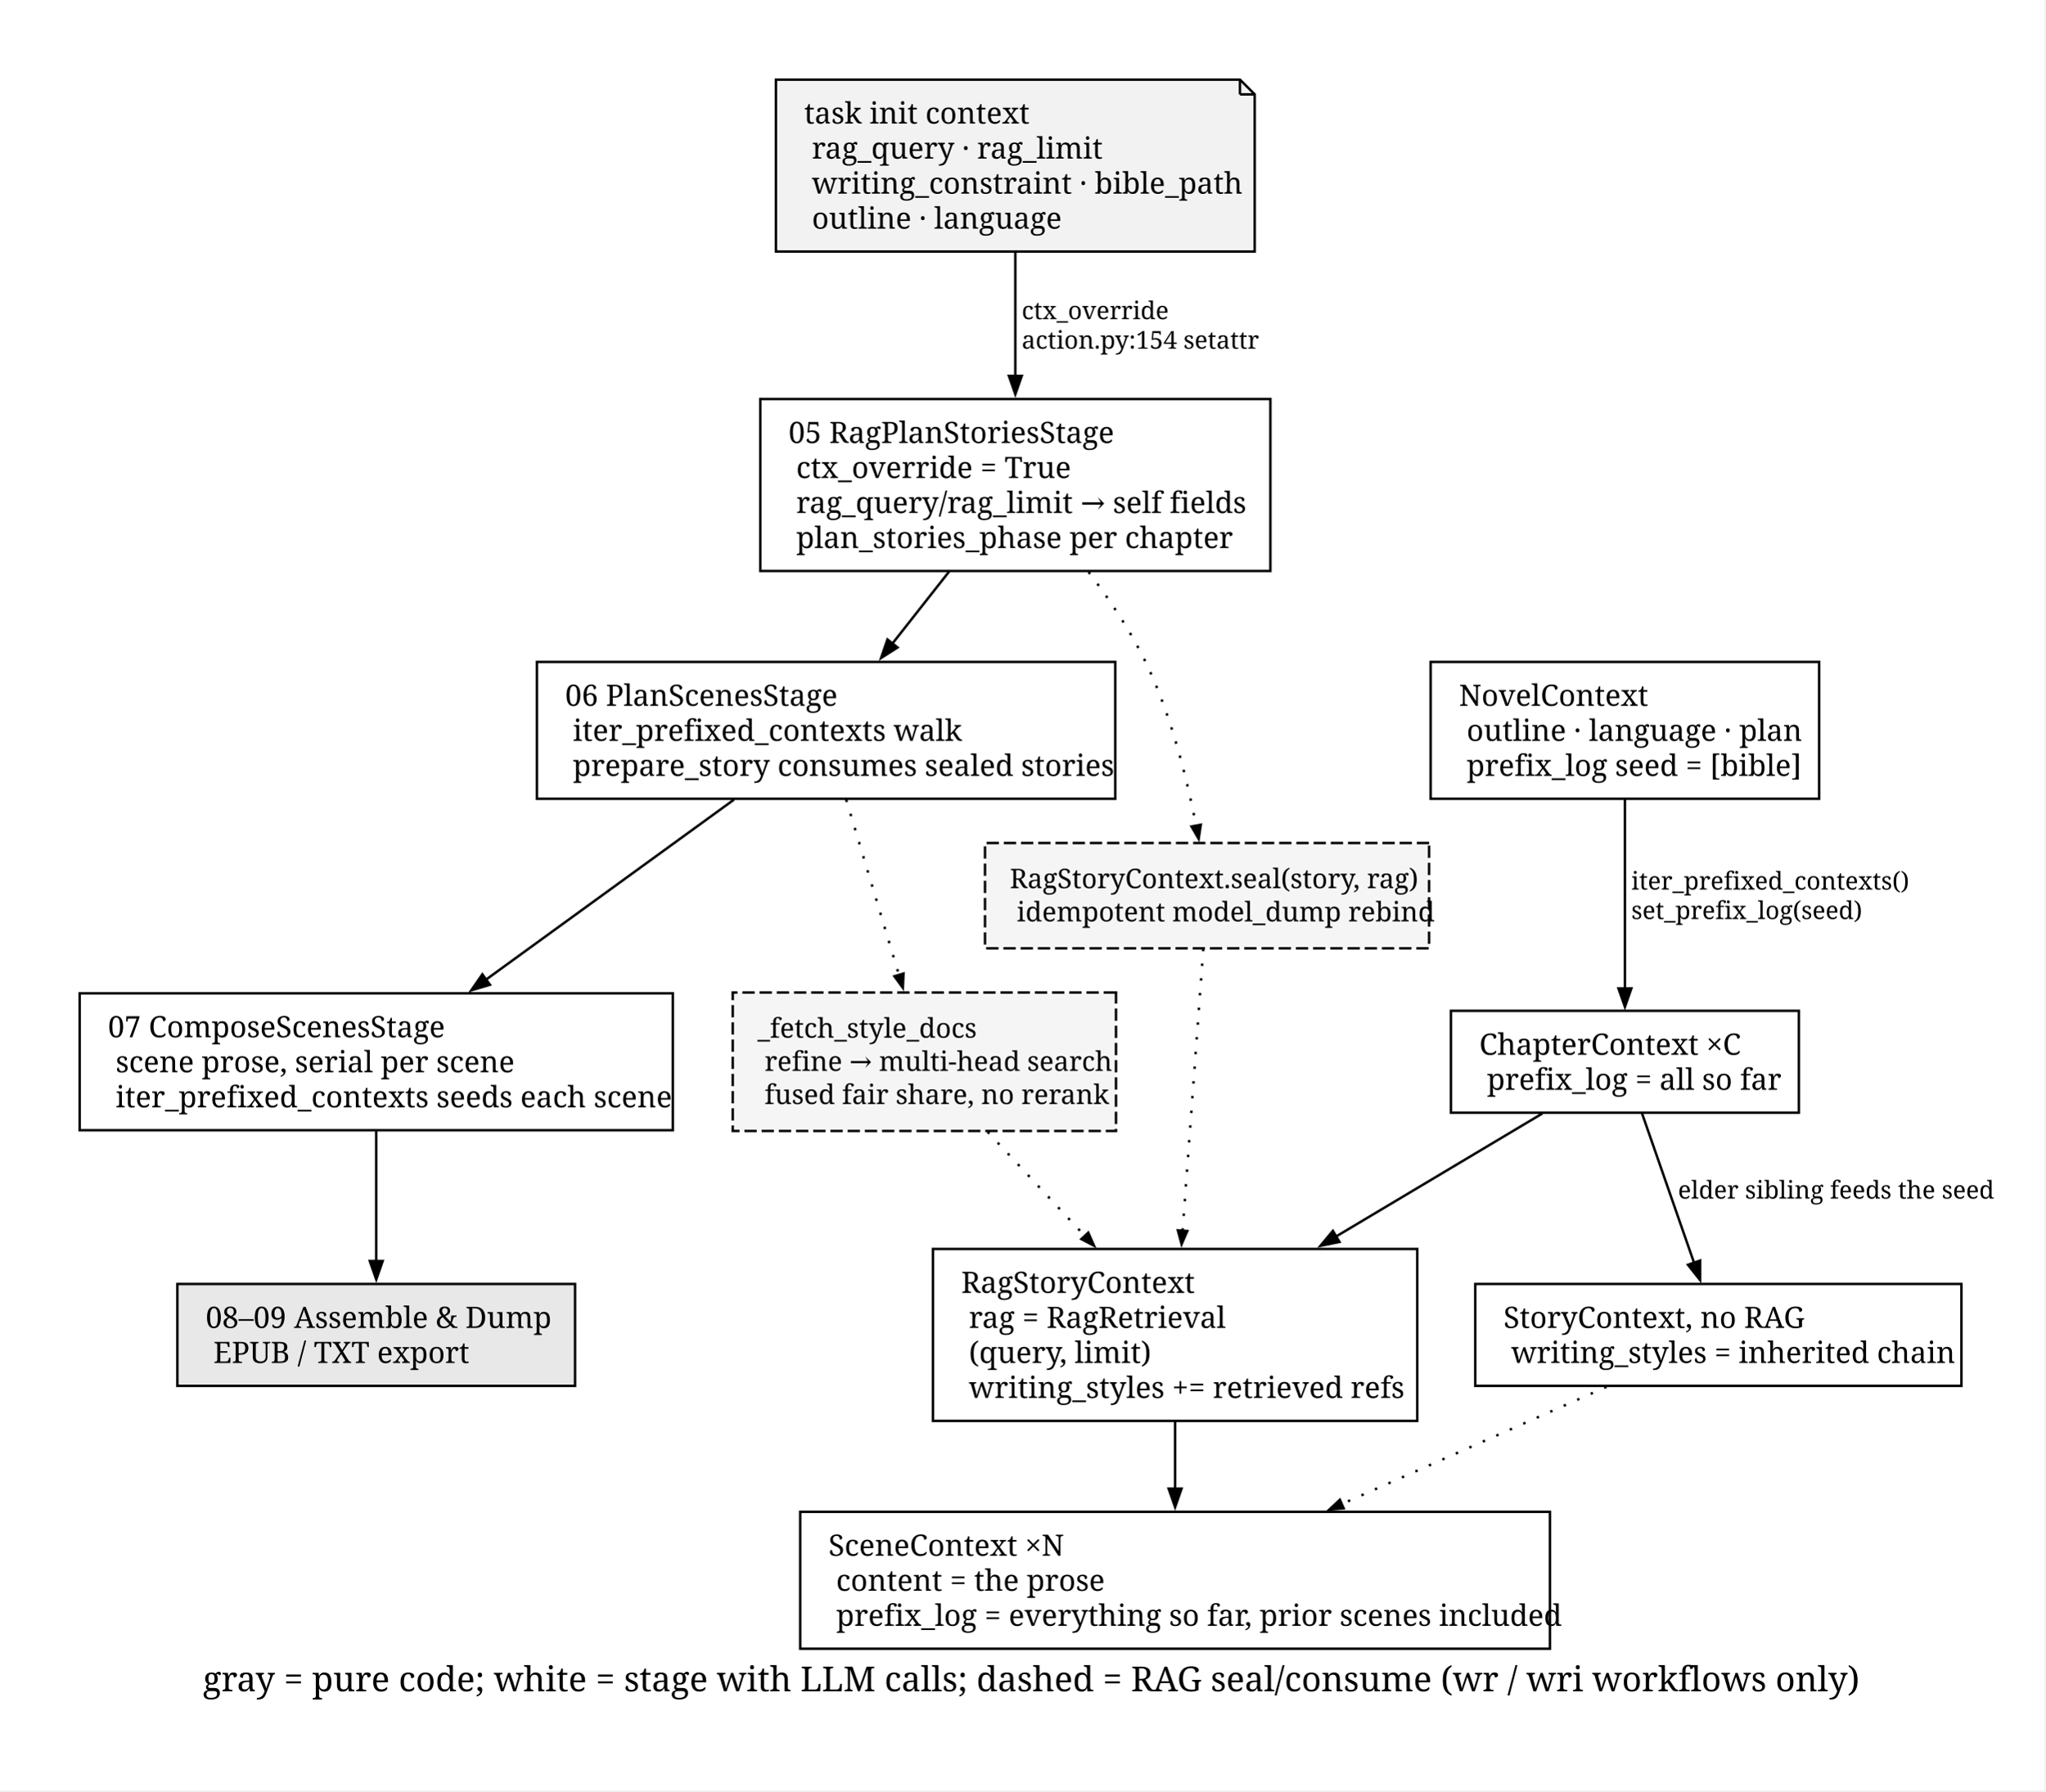
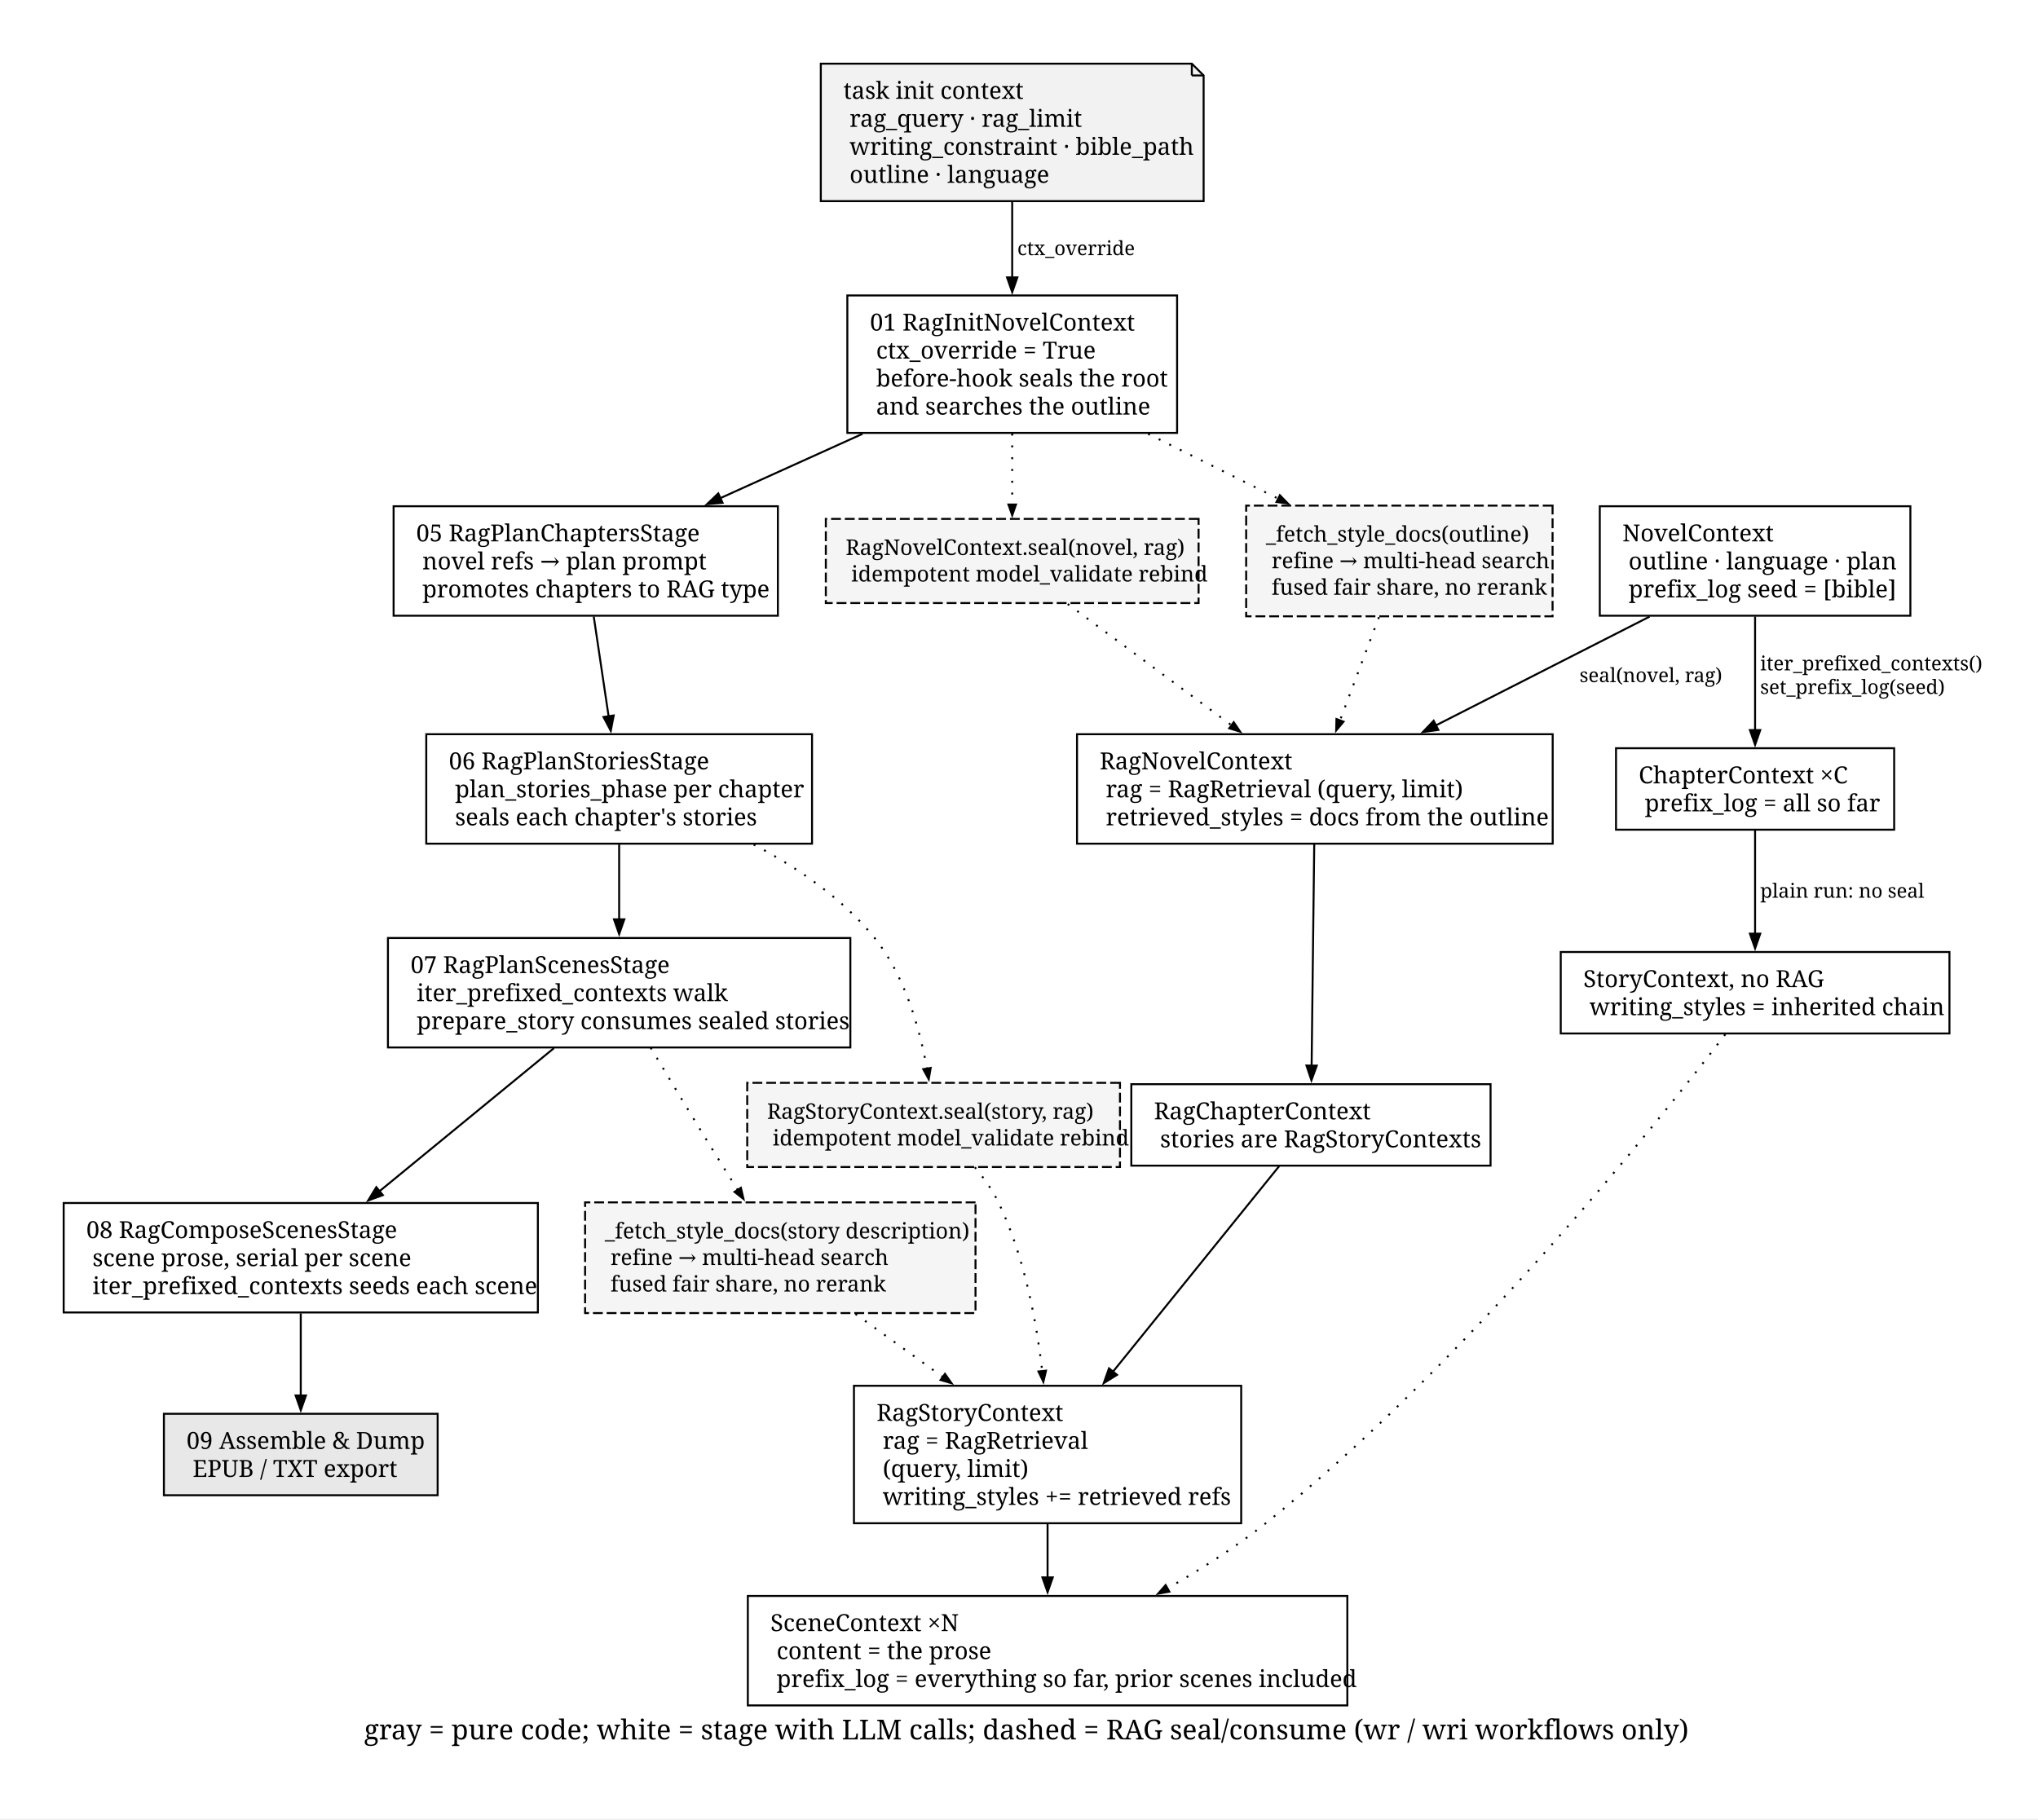
- <svg xmlns="http://www.w3.org/2000/svg" width="832pt" height="729pt" viewBox="0.00 0.00 832.00 729.00">
-   <g id="graph0" class="graph" transform="scale(1 1) rotate(0) translate(32.4 696.13)">
-     <polygon fill="white" stroke="none" points="-32.4,32.4 -32.4,-696.13 799.29,-696.13 799.29,32.4 -32.4,32.4" />
-     <text xml:space="preserve" text-anchor="middle" x="383.45" y="-7.95" font-family="serif" font-size="14.00">  gray = pure code; white = stage with LLM calls; dashed = RAG seal/consume (wr / wri workflows only)</text>
+ <svg xmlns="http://www.w3.org/2000/svg" width="1037pt" height="926pt" viewBox="0.00 0.00 1037.00 926.00">
+   <g id="graph0" class="graph" transform="scale(1 1) rotate(0) translate(32.4 893.18)">
+     <polygon fill="white" stroke="none" points="-32.4,32.4 -32.4,-893.18 1004.79,-893.18 1004.79,32.4 -32.4,32.4" />
+     <text xml:space="preserve" text-anchor="middle" x="486.2" y="-7.95" font-family="serif" font-size="14.00">  gray = pure code; white = stage with LLM calls; dashed = RAG seal/consume (wr / wri workflows only)</text>
    <g id="node1" class="node">
-       <polygon fill="#f2f2f2" stroke="black" points="472.04,-663.73 283.25,-663.73 283.25,-593.77 478.04,-593.77 478.04,-657.73 472.04,-663.73" />
-       <polyline fill="none" stroke="black" points="472.04,-663.73 472.04,-657.73" />
-       <polyline fill="none" stroke="black" points="478.04,-657.73 472.04,-657.73" />
-       <text xml:space="preserve" text-anchor="start" x="294.77" y="-645.85" font-family="serif" font-size="12.00">task init context</text>
-       <text xml:space="preserve" text-anchor="start" x="294.77" y="-631.6" font-family="serif" font-size="12.00"> rag_query · rag_limit</text>
-       <text xml:space="preserve" text-anchor="start" x="294.77" y="-617.35" font-family="serif" font-size="12.00"> writing_constraint · bible_path</text>
-       <text xml:space="preserve" text-anchor="start" x="294.77" y="-603.1" font-family="serif" font-size="12.00"> outline · language</text>
+       <polygon fill="#f2f2f2" stroke="black" points="574.04,-860.78 385.25,-860.78 385.25,-790.82 580.04,-790.82 580.04,-854.78 574.04,-860.78" />
+       <polyline fill="none" stroke="black" points="574.04,-860.78 574.04,-854.78" />
+       <polyline fill="none" stroke="black" points="580.04,-854.78 574.04,-854.78" />
+       <text xml:space="preserve" text-anchor="start" x="396.77" y="-842.9" font-family="serif" font-size="12.00">task init context</text>
+       <text xml:space="preserve" text-anchor="start" x="396.77" y="-828.65" font-family="serif" font-size="12.00"> rag_query · rag_limit</text>
+       <text xml:space="preserve" text-anchor="start" x="396.77" y="-814.4" font-family="serif" font-size="12.00"> writing_constraint · bible_path</text>
+       <text xml:space="preserve" text-anchor="start" x="396.77" y="-800.15" font-family="serif" font-size="12.00"> outline · language</text>
    </g>
    <g id="node2" class="node">
-       <polygon fill="white" stroke="black" points="484.41,-533.77 276.88,-533.77 276.88,-463.81 484.41,-463.81 484.41,-533.77" />
-       <text xml:space="preserve" text-anchor="start" x="288.39" y="-515.89" font-family="serif" font-size="12.00">05 RagPlanStoriesStage</text>
-       <text xml:space="preserve" text-anchor="start" x="288.39" y="-501.64" font-family="serif" font-size="12.00"> ctx_override = True</text>
-       <text xml:space="preserve" text-anchor="start" x="288.39" y="-487.39" font-family="serif" font-size="12.00"> rag_query/rag_limit → self fields</text>
-       <text xml:space="preserve" text-anchor="start" x="288.39" y="-473.14" font-family="serif" font-size="12.00"> plan_stories_phase per chapter</text>
+       <polygon fill="white" stroke="black" points="566.54,-742.82 398.75,-742.82 398.75,-672.86 566.54,-672.86 566.54,-742.82" />
+       <text xml:space="preserve" text-anchor="start" x="410.27" y="-724.94" font-family="serif" font-size="12.00">01 RagInitNovelContext</text>
+       <text xml:space="preserve" text-anchor="start" x="410.27" y="-710.69" font-family="serif" font-size="12.00"> ctx_override = True</text>
+       <text xml:space="preserve" text-anchor="start" x="410.27" y="-696.44" font-family="serif" font-size="12.00"> before-hook seals the root</text>
+       <text xml:space="preserve" text-anchor="start" x="410.27" y="-682.19" font-family="serif" font-size="12.00"> and searches the outline</text>
    </g>
    <g id="edge1" class="edge">
-       <path fill="none" stroke="black" d="M380.64,-593.46C380.64,-577.97 380.64,-559.49 380.64,-543.06" />
-       <polygon fill="black" stroke="black" points="383.27,-543.19 380.65,-535.69 378.02,-543.19 383.27,-543.19" />
-       <text xml:space="preserve" text-anchor="start" x="380.64" y="-566.27" font-family="serif" font-size="10.00"> ctx_override</text>
-       <text xml:space="preserve" text-anchor="start" x="380.64" y="-554.27" font-family="serif" font-size="10.00"> action.py:154 setattr</text>
+       <path fill="none" stroke="black" d="M482.64,-790.32C482.64,-778.29 482.64,-764.63 482.64,-751.98" />
+       <polygon fill="black" stroke="black" points="485.27,-752 482.65,-744.5 480.02,-752 485.27,-752" />
+       <text xml:space="preserve" text-anchor="start" x="482.64" y="-763.32" font-family="serif" font-size="10.00"> ctx_override</text>
    </g>
    <g id="node3" class="node">
-       <polygon fill="white" stroke="black" points="421.29,-426.81 186,-426.81 186,-371.1 421.29,-371.1 421.29,-426.81" />
-       <text xml:space="preserve" text-anchor="start" x="197.52" y="-408.93" font-family="serif" font-size="12.00">06 PlanScenesStage</text>
-       <text xml:space="preserve" text-anchor="start" x="197.52" y="-394.68" font-family="serif" font-size="12.00"> iter_prefixed_contexts walk</text>
-       <text xml:space="preserve" text-anchor="start" x="197.52" y="-380.43" font-family="serif" font-size="12.00"> prepare_story consumes sealed stories</text>
+       <polygon fill="white" stroke="black" points="363.41,-635.54 167.88,-635.54 167.88,-579.83 363.41,-579.83 363.41,-635.54" />
+       <text xml:space="preserve" text-anchor="start" x="179.39" y="-617.66" font-family="serif" font-size="12.00">05 RagPlanChaptersStage</text>
+       <text xml:space="preserve" text-anchor="start" x="179.39" y="-603.41" font-family="serif" font-size="12.00"> novel refs → plan prompt</text>
+       <text xml:space="preserve" text-anchor="start" x="179.39" y="-589.16" font-family="serif" font-size="12.00"> promotes chapters to RAG type</text>
    </g>
    <g id="edge2" class="edge">
-       <path fill="none" stroke="black" d="M353.71,-463.57C346.25,-454.09 338.14,-443.79 330.67,-434.3" />
-       <polygon fill="black" stroke="black" points="332.74,-432.68 326.04,-428.41 328.62,-435.93 332.74,-432.68" />
+       <path fill="none" stroke="black" d="M406.44,-672.37C382.85,-661.7 357.01,-650.01 333.98,-639.6" />
+       <polygon fill="black" stroke="black" points="335.26,-637.29 327.34,-636.59 333.09,-642.08 335.26,-637.29" />
+     </g>
+     <g id="node15" class="node">
+       <polygon fill="#f5f5f5" stroke="black" stroke-dasharray="5,2" points="577.48,-629.11 387.81,-629.11 387.81,-586.27 577.48,-586.27 577.48,-629.11" />
+       <text xml:space="preserve" text-anchor="start" x="397.89" y="-610.74" font-family="serif" font-size="11.00">RagNovelContext.seal(novel, rag)</text>
+       <text xml:space="preserve" text-anchor="start" x="397.89" y="-597.24" font-family="serif" font-size="11.00"> idempotent model_validate rebind</text>
+     </g>
+     <g id="edge14" class="edge">
+       <path fill="none" stroke="black" stroke-dasharray="1,5" d="M482.64,-672.51C482.64,-660.61 482.64,-647.43 482.64,-636.15" />
+       <polygon fill="black" stroke="black" points="484.57,-636.42 482.65,-630.92 480.72,-636.42 484.57,-636.42" />
+     </g>
+     <g id="node16" class="node">
+       <polygon fill="#f5f5f5" stroke="black" stroke-dasharray="5,2" points="757.6,-635.86 601.69,-635.86 601.69,-579.52 757.6,-579.52 757.6,-635.86" />
+       <text xml:space="preserve" text-anchor="start" x="611.77" y="-617.49" font-family="serif" font-size="11.00">_fetch_style_docs(outline)</text>
+       <text xml:space="preserve" text-anchor="start" x="611.77" y="-603.99" font-family="serif" font-size="11.00"> refine → multi-head search</text>
+       <text xml:space="preserve" text-anchor="start" x="611.77" y="-590.49" font-family="serif" font-size="11.00"> fused fair share, no rerank</text>
+     </g>
+     <g id="edge16" class="edge">
+       <path fill="none" stroke="black" stroke-dasharray="1,5" d="M551.82,-672.37C573.42,-661.62 597.08,-649.83 618.11,-639.35" />
+       <polygon fill="black" stroke="black" points="618.84,-641.14 622.9,-636.96 617.12,-637.69 618.84,-641.14" />
+     </g>
+     <g id="node4" class="node">
+       <polygon fill="white" stroke="black" points="380.79,-519.52 184.5,-519.52 184.5,-463.81 380.79,-463.81 380.79,-519.52" />
+       <text xml:space="preserve" text-anchor="start" x="196.02" y="-501.64" font-family="serif" font-size="12.00">06 RagPlanStoriesStage</text>
+       <text xml:space="preserve" text-anchor="start" x="196.02" y="-487.39" font-family="serif" font-size="12.00"> plan_stories_phase per chapter</text>
+       <text xml:space="preserve" text-anchor="start" x="196.02" y="-473.14" font-family="serif" font-size="12.00"> seals each chapter's stories</text>
+     </g>
+     <g id="edge3" class="edge">
+       <path fill="none" stroke="black" d="M269.72,-579.38C271.99,-564.15 274.84,-544.99 277.29,-528.56" />
+       <polygon fill="black" stroke="black" points="279.87,-529.06 278.38,-521.25 274.68,-528.28 279.87,-529.06" />
+     </g>
+     <g id="node5" class="node">
+       <polygon fill="white" stroke="black" points="400.29,-415.81 165,-415.81 165,-360.1 400.29,-360.1 400.29,-415.81" />
+       <text xml:space="preserve" text-anchor="start" x="176.52" y="-397.93" font-family="serif" font-size="12.00">07 RagPlanScenesStage</text>
+       <text xml:space="preserve" text-anchor="start" x="176.52" y="-383.68" font-family="serif" font-size="12.00"> iter_prefixed_contexts walk</text>
+       <text xml:space="preserve" text-anchor="start" x="176.52" y="-369.43" font-family="serif" font-size="12.00"> prepare_story consumes sealed stories</text>
+     </g>
+     <g id="edge4" class="edge">
+       <path fill="none" stroke="black" d="M282.64,-463.41C282.64,-451.67 282.64,-437.77 282.64,-425.17" />
+       <polygon fill="black" stroke="black" points="285.27,-425.3 282.65,-417.8 280.02,-425.3 285.27,-425.3" />
+     </g>
+     <g id="node17" class="node">
+       <polygon fill="#f5f5f5" stroke="black" stroke-dasharray="5,2" points="537.48,-342.1 347.81,-342.1 347.81,-299.26 537.48,-299.26 537.48,-342.1" />
+       <text xml:space="preserve" text-anchor="start" x="357.89" y="-323.73" font-family="serif" font-size="11.00">RagStoryContext.seal(story, rag)</text>
+       <text xml:space="preserve" text-anchor="start" x="357.89" y="-310.23" font-family="serif" font-size="11.00"> idempotent model_validate rebind</text>
+     </g>
+     <g id="edge18" class="edge">
+       <path fill="none" stroke="black" stroke-dasharray="1,5" d="M351.1,-463.39C373.36,-451.63 396.46,-435.88 412.64,-415.81 428.05,-396.7 435.61,-369.53 439.28,-349.29" />
+       <polygon fill="black" stroke="black" points="441.16,-349.68 440.17,-343.94 437.37,-349.05 441.16,-349.68" />
+     </g>
+     <g id="node6" class="node">
+       <polygon fill="white" stroke="black" points="241.29,-280.94 0,-280.94 0,-225.23 241.29,-225.23 241.29,-280.94" />
+       <text xml:space="preserve" text-anchor="start" x="11.52" y="-263.06" font-family="serif" font-size="12.00">08 RagComposeScenesStage</text>
+       <text xml:space="preserve" text-anchor="start" x="11.52" y="-248.81" font-family="serif" font-size="12.00"> scene prose, serial per scene</text>
+       <text xml:space="preserve" text-anchor="start" x="11.52" y="-234.56" font-family="serif" font-size="12.00"> iter_prefixed_contexts seeds each scene</text>
+     </g>
+     <g id="edge5" class="edge">
+       <path fill="none" stroke="black" d="M249.47,-359.75C223.7,-338.61 187.86,-309.22 160.53,-286.8" />
+       <polygon fill="black" stroke="black" points="162.41,-284.95 154.94,-282.22 159.08,-289.01 162.41,-284.95" />
+     </g>
+     <g id="node18" class="node">
+       <polygon fill="#f5f5f5" stroke="black" stroke-dasharray="5,2" points="463.97,-281.26 265.31,-281.26 265.31,-224.92 463.97,-224.92 463.97,-281.26" />
+       <text xml:space="preserve" text-anchor="start" x="275.39" y="-262.89" font-family="serif" font-size="11.00">_fetch_style_docs(story description)</text>
+       <text xml:space="preserve" text-anchor="start" x="275.39" y="-249.39" font-family="serif" font-size="11.00"> refine → multi-head search</text>
+       <text xml:space="preserve" text-anchor="start" x="275.39" y="-235.89" font-family="serif" font-size="11.00"> fused fair share, no rerank</text>
+     </g>
+     <g id="edge20" class="edge">
+       <path fill="none" stroke="black" stroke-dasharray="1,5" d="M298.69,-359.97C309.11,-342.57 323.04,-319.49 335.64,-299.26 338.03,-295.43 340.55,-291.44 343.06,-287.48" />
+       <polygon fill="black" stroke="black" points="344.59,-288.67 345.92,-283 341.34,-286.6 344.59,-288.67" />
+     </g>
+     <g id="node7" class="node">
+       <polygon fill="#e8e8e8" stroke="black" points="190.29,-173.67 51,-173.67 51,-132.21 190.29,-132.21 190.29,-173.67" />
+       <text xml:space="preserve" text-anchor="start" x="62.52" y="-155.79" font-family="serif" font-size="12.00">09 Assemble &amp; Dump</text>
+       <text xml:space="preserve" text-anchor="start" x="62.52" y="-141.54" font-family="serif" font-size="12.00"> EPUB / TXT export</text>
+     </g>
+     <g id="edge6" class="edge">
+       <path fill="none" stroke="black" d="M120.64,-224.75C120.64,-211.66 120.64,-195.99 120.64,-182.72" />
+       <polygon fill="black" stroke="black" points="123.27,-182.99 120.65,-175.49 118.02,-182.99 123.27,-182.99" />
+     </g>
+     <g id="node8" class="node">
+       <polygon fill="white" stroke="black" points="939.66,-635.54 781.62,-635.54 781.62,-579.83 939.66,-579.83 939.66,-635.54" />
+       <text xml:space="preserve" text-anchor="start" x="793.14" y="-617.66" font-family="serif" font-size="12.00">NovelContext</text>
+       <text xml:space="preserve" text-anchor="start" x="793.14" y="-603.41" font-family="serif" font-size="12.00"> outline · language · plan</text>
+       <text xml:space="preserve" text-anchor="start" x="793.14" y="-589.16" font-family="serif" font-size="12.00"> prefix_log seed = [bible]</text>
+     </g>
+     <g id="node9" class="node">
+       <polygon fill="white" stroke="black" points="757.66,-519.52 515.62,-519.52 515.62,-463.81 757.66,-463.81 757.66,-519.52" />
+       <text xml:space="preserve" text-anchor="start" x="527.14" y="-501.64" font-family="serif" font-size="12.00">RagNovelContext</text>
+       <text xml:space="preserve" text-anchor="start" x="527.14" y="-487.39" font-family="serif" font-size="12.00"> rag = RagRetrieval (query, limit)</text>
+       <text xml:space="preserve" text-anchor="start" x="527.14" y="-473.14" font-family="serif" font-size="12.00"> retrieved_styles = docs from the outline</text>
+     </g>
+     <g id="edge7" class="edge">
+       <path fill="none" stroke="black" d="M806.99,-579.38C774.14,-562.66 732,-541.2 697.85,-523.82" />
+       <polygon fill="black" stroke="black" points="699.47,-521.7 691.6,-520.64 697.09,-526.38 699.47,-521.7" />
+       <text xml:space="preserve" text-anchor="start" x="768.71" y="-546.02" font-family="serif" font-size="10.00"> seal(novel, rag)</text>
+     </g>
+     <g id="node10" class="node">
+       <polygon fill="white" stroke="black" points="931.41,-512.39 789.88,-512.39 789.88,-470.93 931.41,-470.93 931.41,-512.39" />
+       <text xml:space="preserve" text-anchor="start" x="801.39" y="-494.51" font-family="serif" font-size="12.00">ChapterContext ×C</text>
+       <text xml:space="preserve" text-anchor="start" x="801.39" y="-480.26" font-family="serif" font-size="12.00"> prefix_log = all so far</text>
+     </g>
+     <g id="edge8" class="edge">
+       <path fill="none" stroke="black" d="M860.64,-579.38C860.64,-561.87 860.64,-539.19 860.64,-521.41" />
+       <polygon fill="black" stroke="black" points="863.27,-521.63 860.65,-514.13 858.02,-521.63 863.27,-521.63" />
+       <text xml:space="preserve" text-anchor="start" x="860.64" y="-552.02" font-family="serif" font-size="10.00"> iter_prefixed_contexts()</text>
+       <text xml:space="preserve" text-anchor="start" x="860.64" y="-540.02" font-family="serif" font-size="10.00"> set_prefix_log(seed)</text>
    </g>
    <g id="node11" class="node">
-       <polygon fill="#f5f5f5" stroke="black" stroke-dasharray="5,2" points="548.98,-353.1 368.31,-353.1 368.31,-310.26 548.98,-310.26 548.98,-353.1" />
-       <text xml:space="preserve" text-anchor="start" x="378.39" y="-334.73" font-family="serif" font-size="11.00">RagStoryContext.seal(story, rag)</text>
-       <text xml:space="preserve" text-anchor="start" x="378.39" y="-321.23" font-family="serif" font-size="11.00"> idempotent model_dump rebind</text>
+       <polygon fill="white" stroke="black" points="726.04,-341.41 543.25,-341.41 543.25,-299.95 726.04,-299.95 726.04,-341.41" />
+       <text xml:space="preserve" text-anchor="start" x="554.77" y="-323.53" font-family="serif" font-size="12.00">RagChapterContext</text>
+       <text xml:space="preserve" text-anchor="start" x="554.77" y="-309.28" font-family="serif" font-size="12.00"> stories are RagStoryContexts</text>
+     </g>
+     <g id="edge9" class="edge">
+       <path fill="none" stroke="black" d="M636.32,-463.51C635.96,-432.61 635.36,-382.31 634.99,-350.66" />
+       <polygon fill="black" stroke="black" points="637.62,-350.85 634.9,-343.38 632.37,-350.91 637.62,-350.85" />
+     </g>
+     <g id="node13" class="node">
+       <polygon fill="white" stroke="black" points="959.54,-408.68 761.75,-408.68 761.75,-367.22 959.54,-367.22 959.54,-408.68" />
+       <text xml:space="preserve" text-anchor="start" x="773.27" y="-390.8" font-family="serif" font-size="12.00">StoryContext, no RAG</text>
+       <text xml:space="preserve" text-anchor="start" x="773.27" y="-376.55" font-family="serif" font-size="12.00"> writing_styles = inherited chain</text>
+     </g>
+     <g id="edge11" class="edge">
+       <path fill="none" stroke="black" d="M860.64,-470.57C860.64,-455.53 860.64,-434.73 860.64,-417.89" />
+       <polygon fill="black" stroke="black" points="863.27,-418.02 860.65,-410.52 858.02,-418.02 863.27,-418.02" />
+       <text xml:space="preserve" text-anchor="start" x="860.64" y="-436.31" font-family="serif" font-size="10.00"> plain run: no seal</text>
+     </g>
+     <g id="node12" class="node">
+       <polygon fill="white" stroke="black" points="599.16,-187.92 402.12,-187.92 402.12,-117.96 599.16,-117.96 599.16,-187.92" />
+       <text xml:space="preserve" text-anchor="start" x="413.64" y="-170.04" font-family="serif" font-size="12.00">RagStoryContext</text>
+       <text xml:space="preserve" text-anchor="start" x="413.64" y="-155.79" font-family="serif" font-size="12.00"> rag = RagRetrieval</text>
+       <text xml:space="preserve" text-anchor="start" x="413.64" y="-141.54" font-family="serif" font-size="12.00"> (query, limit)</text>
+       <text xml:space="preserve" text-anchor="start" x="413.64" y="-127.29" font-family="serif" font-size="12.00"> writing_styles += retrieved refs</text>
    </g>
    <g id="edge10" class="edge">
-       <path fill="none" stroke="black" stroke-dasharray="1,5" d="M410.45,-463.4C418.91,-452.3 427.48,-439.55 433.64,-426.81 443.94,-405.53 450.45,-379.41 454.23,-360.09" />
-       <polygon fill="black" stroke="black" points="456.1,-360.55 455.23,-354.79 452.32,-359.84 456.1,-360.55" />
-     </g>
-     <g id="node4" class="node">
-       <polygon fill="white" stroke="black" points="241.29,-291.94 0,-291.94 0,-236.23 241.29,-236.23 241.29,-291.94" />
-       <text xml:space="preserve" text-anchor="start" x="11.52" y="-274.06" font-family="serif" font-size="12.00">07 ComposeScenesStage</text>
-       <text xml:space="preserve" text-anchor="start" x="11.52" y="-259.81" font-family="serif" font-size="12.00"> scene prose, serial per scene</text>
-       <text xml:space="preserve" text-anchor="start" x="11.52" y="-245.56" font-family="serif" font-size="12.00"> iter_prefixed_contexts seeds each scene</text>
-     </g>
-     <g id="edge3" class="edge">
-       <path fill="none" stroke="black" d="M266.17,-370.75C236.93,-349.52 196.23,-319.97 165.31,-297.52" />
-       <polygon fill="black" stroke="black" points="166.91,-295.43 159.29,-293.15 163.82,-299.68 166.91,-295.43" />
-     </g>
-     <g id="node12" class="node">
-       <polygon fill="#f5f5f5" stroke="black" stroke-dasharray="5,2" points="421.6,-292.26 265.69,-292.26 265.69,-235.92 421.6,-235.92 421.6,-292.26" />
-       <text xml:space="preserve" text-anchor="start" x="275.77" y="-273.89" font-family="serif" font-size="11.00">_fetch_style_docs</text>
-       <text xml:space="preserve" text-anchor="start" x="275.77" y="-260.39" font-family="serif" font-size="11.00"> refine → multi-head search</text>
-       <text xml:space="preserve" text-anchor="start" x="275.77" y="-246.89" font-family="serif" font-size="11.00"> fused fair share, no rerank</text>
+       <path fill="none" stroke="black" d="M618.48,-299.69C597.62,-273.89 560.81,-228.36 533.87,-195.03" />
+       <polygon fill="black" stroke="black" points="535.99,-193.48 529.23,-189.29 531.9,-196.78 535.99,-193.48" />
+     </g>
+     <g id="node14" class="node">
+       <polygon fill="white" stroke="black" points="653.16,-80.96 348.12,-80.96 348.12,-25.25 653.16,-25.25 653.16,-80.96" />
+       <text xml:space="preserve" text-anchor="start" x="359.64" y="-63.08" font-family="serif" font-size="12.00">SceneContext ×N</text>
+       <text xml:space="preserve" text-anchor="start" x="359.64" y="-48.83" font-family="serif" font-size="12.00"> content = the prose</text>
+       <text xml:space="preserve" text-anchor="start" x="359.64" y="-34.58" font-family="serif" font-size="12.00"> prefix_log = everything so far, prior scenes included</text>
    </g>
    <g id="edge12" class="edge">
-       <path fill="none" stroke="black" stroke-dasharray="1,5" d="M311.84,-370.75C318.05,-350.11 326.63,-321.59 333.32,-299.39" />
-       <polygon fill="black" stroke="black" points="335.15,-299.99 334.89,-294.17 331.46,-298.88 335.15,-299.99" />
-     </g>
-     <g id="node5" class="node">
-       <polygon fill="#e8e8e8" stroke="black" points="201.54,-173.67 39.75,-173.67 39.75,-132.21 201.54,-132.21 201.54,-173.67" />
-       <text xml:space="preserve" text-anchor="start" x="51.27" y="-155.79" font-family="serif" font-size="12.00">08–09 Assemble &amp; Dump</text>
-       <text xml:space="preserve" text-anchor="start" x="51.27" y="-141.54" font-family="serif" font-size="12.00"> EPUB / TXT export</text>
-     </g>
-     <g id="edge4" class="edge">
-       <path fill="none" stroke="black" d="M120.64,-235.83C120.64,-219.63 120.64,-199.11 120.64,-182.66" />
-       <polygon fill="black" stroke="black" points="123.27,-183.01 120.65,-175.51 118.02,-183.01 123.27,-183.01" />
-     </g>
-     <g id="node6" class="node">
-       <polygon fill="white" stroke="black" points="707.66,-426.81 549.62,-426.81 549.62,-371.1 707.66,-371.1 707.66,-426.81" />
-       <text xml:space="preserve" text-anchor="start" x="561.14" y="-408.93" font-family="serif" font-size="12.00">NovelContext</text>
-       <text xml:space="preserve" text-anchor="start" x="561.14" y="-394.68" font-family="serif" font-size="12.00"> outline · language · plan</text>
-       <text xml:space="preserve" text-anchor="start" x="561.14" y="-380.43" font-family="serif" font-size="12.00"> prefix_log seed = [bible]</text>
-     </g>
-     <g id="node7" class="node">
-       <polygon fill="white" stroke="black" points="699.41,-284.82 557.88,-284.82 557.88,-243.36 699.41,-243.36 699.41,-284.82" />
-       <text xml:space="preserve" text-anchor="start" x="569.39" y="-266.94" font-family="serif" font-size="12.00">ChapterContext ×C</text>
-       <text xml:space="preserve" text-anchor="start" x="569.39" y="-252.69" font-family="serif" font-size="12.00"> prefix_log = all so far</text>
-     </g>
-     <g id="edge5" class="edge">
-       <path fill="none" stroke="black" d="M628.64,-370.75C628.64,-348.33 628.64,-316.62 628.64,-293.8" />
-       <polygon fill="black" stroke="black" points="631.27,-293.93 628.65,-286.43 626.02,-293.93 631.27,-293.93" />
-       <text xml:space="preserve" text-anchor="start" x="628.64" y="-334.18" font-family="serif" font-size="10.00"> iter_prefixed_contexts()</text>
-       <text xml:space="preserve" text-anchor="start" x="628.64" y="-322.18" font-family="serif" font-size="10.00"> set_prefix_log(seed)</text>
-     </g>
-     <g id="node8" class="node">
-       <polygon fill="white" stroke="black" points="544.16,-187.92 347.12,-187.92 347.12,-117.96 544.16,-117.96 544.16,-187.92" />
-       <text xml:space="preserve" text-anchor="start" x="358.64" y="-170.04" font-family="serif" font-size="12.00">RagStoryContext</text>
-       <text xml:space="preserve" text-anchor="start" x="358.64" y="-155.79" font-family="serif" font-size="12.00"> rag = RagRetrieval</text>
-       <text xml:space="preserve" text-anchor="start" x="358.64" y="-141.54" font-family="serif" font-size="12.00"> (query, limit)</text>
-       <text xml:space="preserve" text-anchor="start" x="358.64" y="-127.29" font-family="serif" font-size="12.00"> writing_styles += retrieved refs</text>
-     </g>
-     <g id="edge6" class="edge">
-       <path fill="none" stroke="black" d="M595.08,-243.07C571.59,-229.06 539.44,-209.89 510.99,-192.91" />
-       <polygon fill="black" stroke="black" points="512.54,-190.78 504.75,-189.19 509.85,-195.29 512.54,-190.78" />
-     </g>
-     <g id="node9" class="node">
-       <polygon fill="white" stroke="black" points="765.54,-173.67 567.75,-173.67 567.75,-132.21 765.54,-132.21 765.54,-173.67" />
-       <text xml:space="preserve" text-anchor="start" x="579.27" y="-155.79" font-family="serif" font-size="12.00">StoryContext, no RAG</text>
-       <text xml:space="preserve" text-anchor="start" x="579.27" y="-141.54" font-family="serif" font-size="12.00"> writing_styles = inherited chain</text>
-     </g>
-     <g id="edge7" class="edge">
-       <path fill="none" stroke="black" d="M635.61,-243.07C641.56,-225.99 650.18,-201.24 656.82,-182.16" />
-       <polygon fill="black" stroke="black" points="659.23,-183.21 659.22,-175.26 654.28,-181.48 659.23,-183.21" />
-       <text xml:space="preserve" text-anchor="start" x="647.64" y="-208.42" font-family="serif" font-size="10.00"> elder sibling feeds the seed</text>
-     </g>
-     <g id="node10" class="node">
-       <polygon fill="white" stroke="black" points="598.16,-80.96 293.12,-80.96 293.12,-25.25 598.16,-25.25 598.16,-80.96" />
-       <text xml:space="preserve" text-anchor="start" x="304.64" y="-63.08" font-family="serif" font-size="12.00">SceneContext ×N</text>
-       <text xml:space="preserve" text-anchor="start" x="304.64" y="-48.83" font-family="serif" font-size="12.00"> content = the prose</text>
-       <text xml:space="preserve" text-anchor="start" x="304.64" y="-34.58" font-family="serif" font-size="12.00"> prefix_log = everything so far, prior scenes included</text>
-     </g>
-     <g id="edge8" class="edge">
-       <path fill="none" stroke="black" d="M445.64,-117.72C445.64,-108.8 445.64,-99.15 445.64,-90.13" />
-       <polygon fill="black" stroke="black" points="448.27,-90.39 445.65,-82.89 443.02,-90.39 448.27,-90.39" />
-     </g>
-     <g id="edge9" class="edge">
-       <path fill="none" stroke="black" stroke-dasharray="1,5" d="M621.12,-131.79C589.95,-117.99 548.07,-99.45 513.04,-83.94" />
-       <polygon fill="black" stroke="black" points="514.23,-82.36 508.42,-81.89 512.67,-85.88 514.23,-82.36" />
-     </g>
-     <g id="edge11" class="edge">
-       <path fill="none" stroke="black" stroke-dasharray="1,5" d="M457.13,-310.06C455.06,-281.94 451.31,-230.96 448.66,-194.91" />
-       <polygon fill="black" stroke="black" points="450.61,-195.22 448.29,-189.87 446.77,-195.5 450.61,-195.22" />
+       <path fill="none" stroke="black" d="M500.64,-117.72C500.64,-108.8 500.64,-99.15 500.64,-90.13" />
+       <polygon fill="black" stroke="black" points="503.27,-90.39 500.65,-82.89 498.02,-90.39 503.27,-90.39" />
    </g>
    <g id="edge13" class="edge">
-       <path fill="none" stroke="black" stroke-dasharray="1,5" d="M369.38,-235.55C381.37,-222.72 395.84,-207.23 408.95,-193.21" />
-       <polygon fill="black" stroke="black" points="410.32,-194.56 412.67,-189.23 407.51,-191.93 410.32,-194.56" />
+       <path fill="none" stroke="black" stroke-dasharray="1,5" d="M845.5,-366.79C809.08,-319.25 712.16,-198.09 611.64,-117.96 596.26,-105.7 578.25,-94.28 561.26,-84.59" />
+       <polygon fill="black" stroke="black" points="562.6,-83.14 556.87,-82.12 560.71,-86.49 562.6,-83.14" />
+     </g>
+     <g id="edge15" class="edge">
+       <path fill="none" stroke="black" stroke-dasharray="1,5" d="M510.89,-585.78C534.24,-568.49 567.74,-543.68 594.3,-524.02" />
+       <polygon fill="black" stroke="black" points="595.36,-525.62 598.64,-520.81 593.07,-522.53 595.36,-525.62" />
+     </g>
+     <g id="edge17" class="edge">
+       <path fill="none" stroke="black" stroke-dasharray="1,5" d="M669.24,-579.09C663.27,-563.26 655.73,-543.27 649.41,-526.5" />
+       <polygon fill="black" stroke="black" points="651.23,-525.9 647.49,-521.43 647.63,-527.25 651.23,-525.9" />
+     </g>
+     <g id="edge19" class="edge">
+       <path fill="none" stroke="black" stroke-dasharray="1,5" d="M463.64,-299.14C468.2,-293.71 472.57,-287.59 475.64,-281.26 488.73,-254.28 494.97,-220.94 497.94,-195.14" />
+       <polygon fill="black" stroke="black" points="499.83,-195.6 498.5,-189.92 496,-195.19 499.83,-195.6" />
+     </g>
+     <g id="edge21" class="edge">
+       <path fill="none" stroke="black" stroke-dasharray="1,5" d="M402.89,-224.49C416.74,-214.49 432.65,-203.01 447.55,-192.25" />
+       <polygon fill="black" stroke="black" points="448.43,-193.99 451.77,-189.22 446.18,-190.87 448.43,-193.99" />
    </g>
  </g>
</svg>
